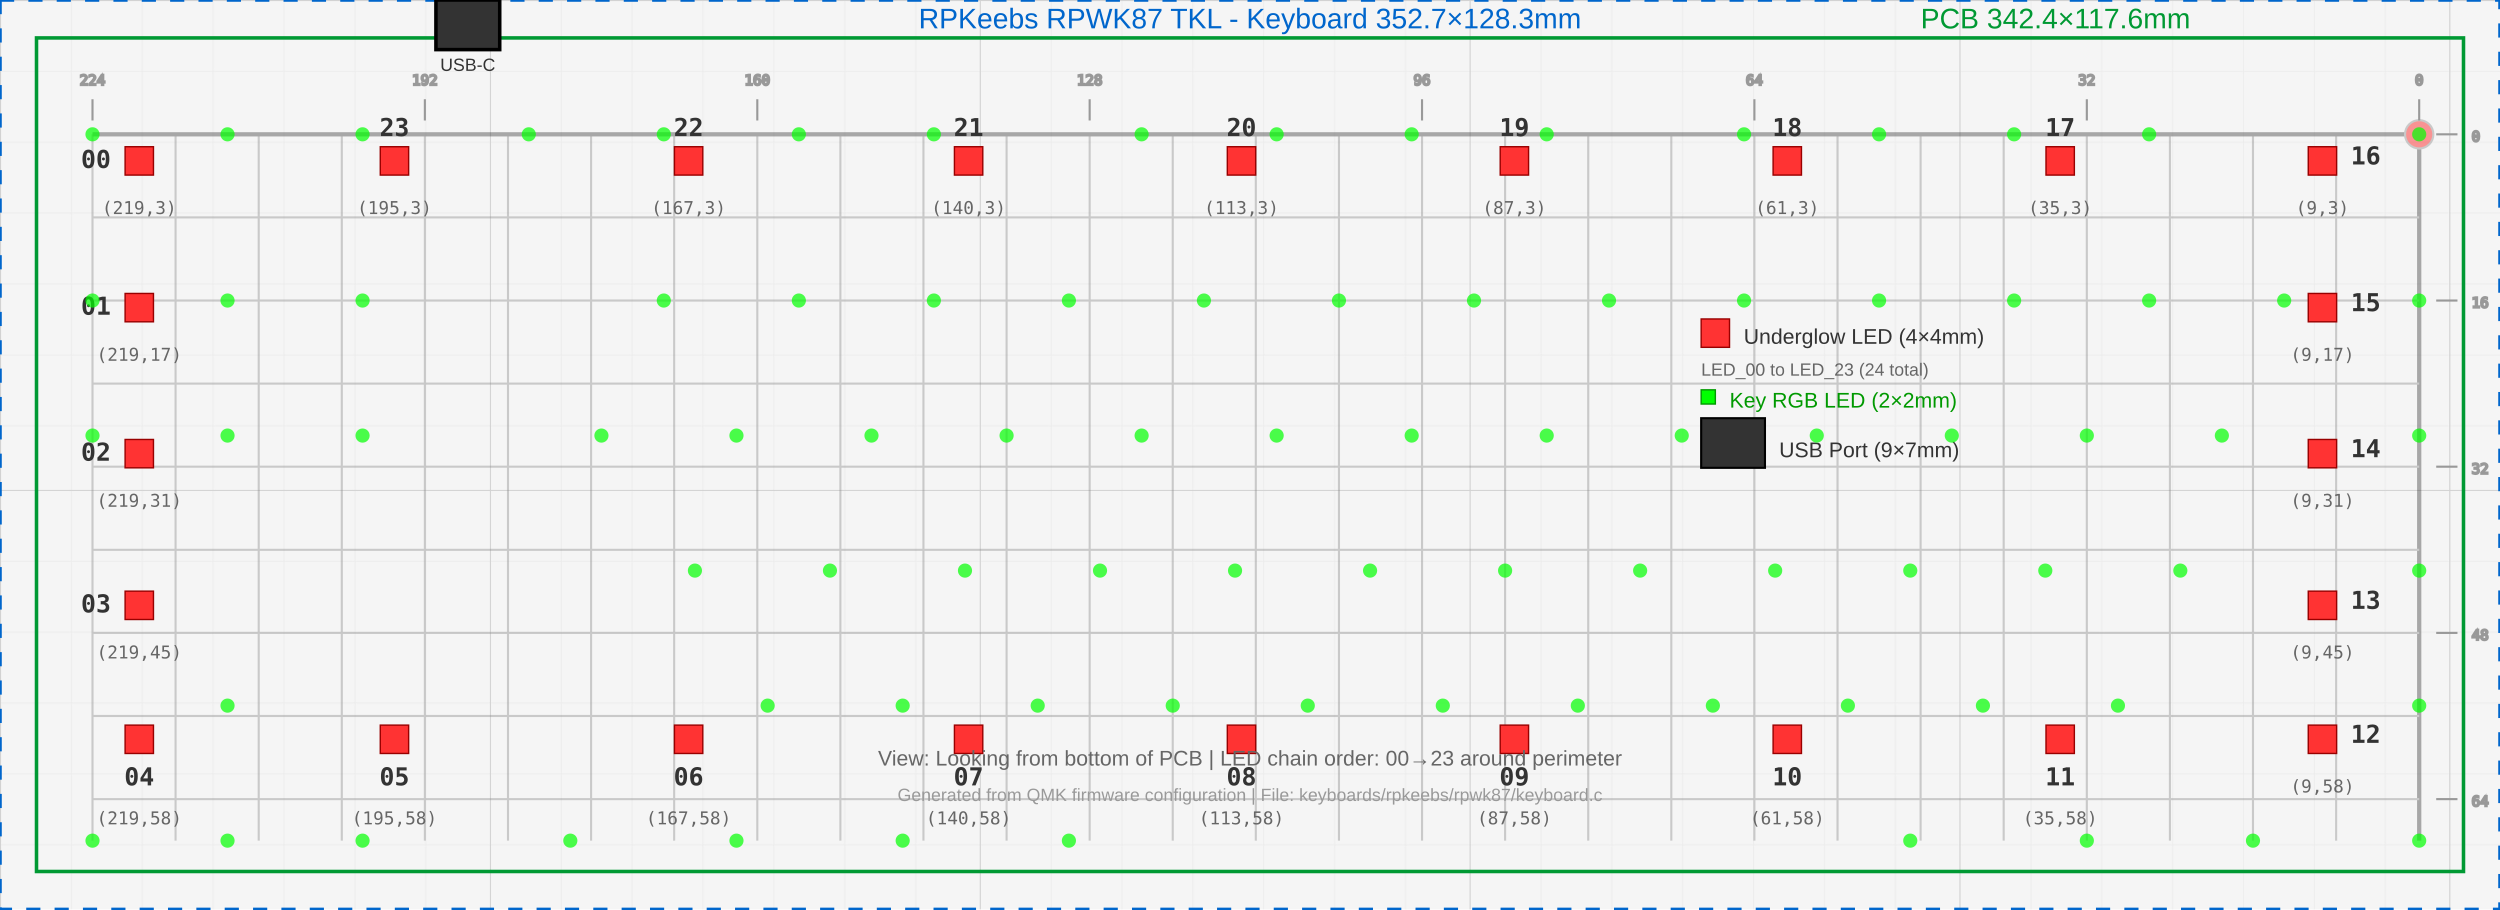
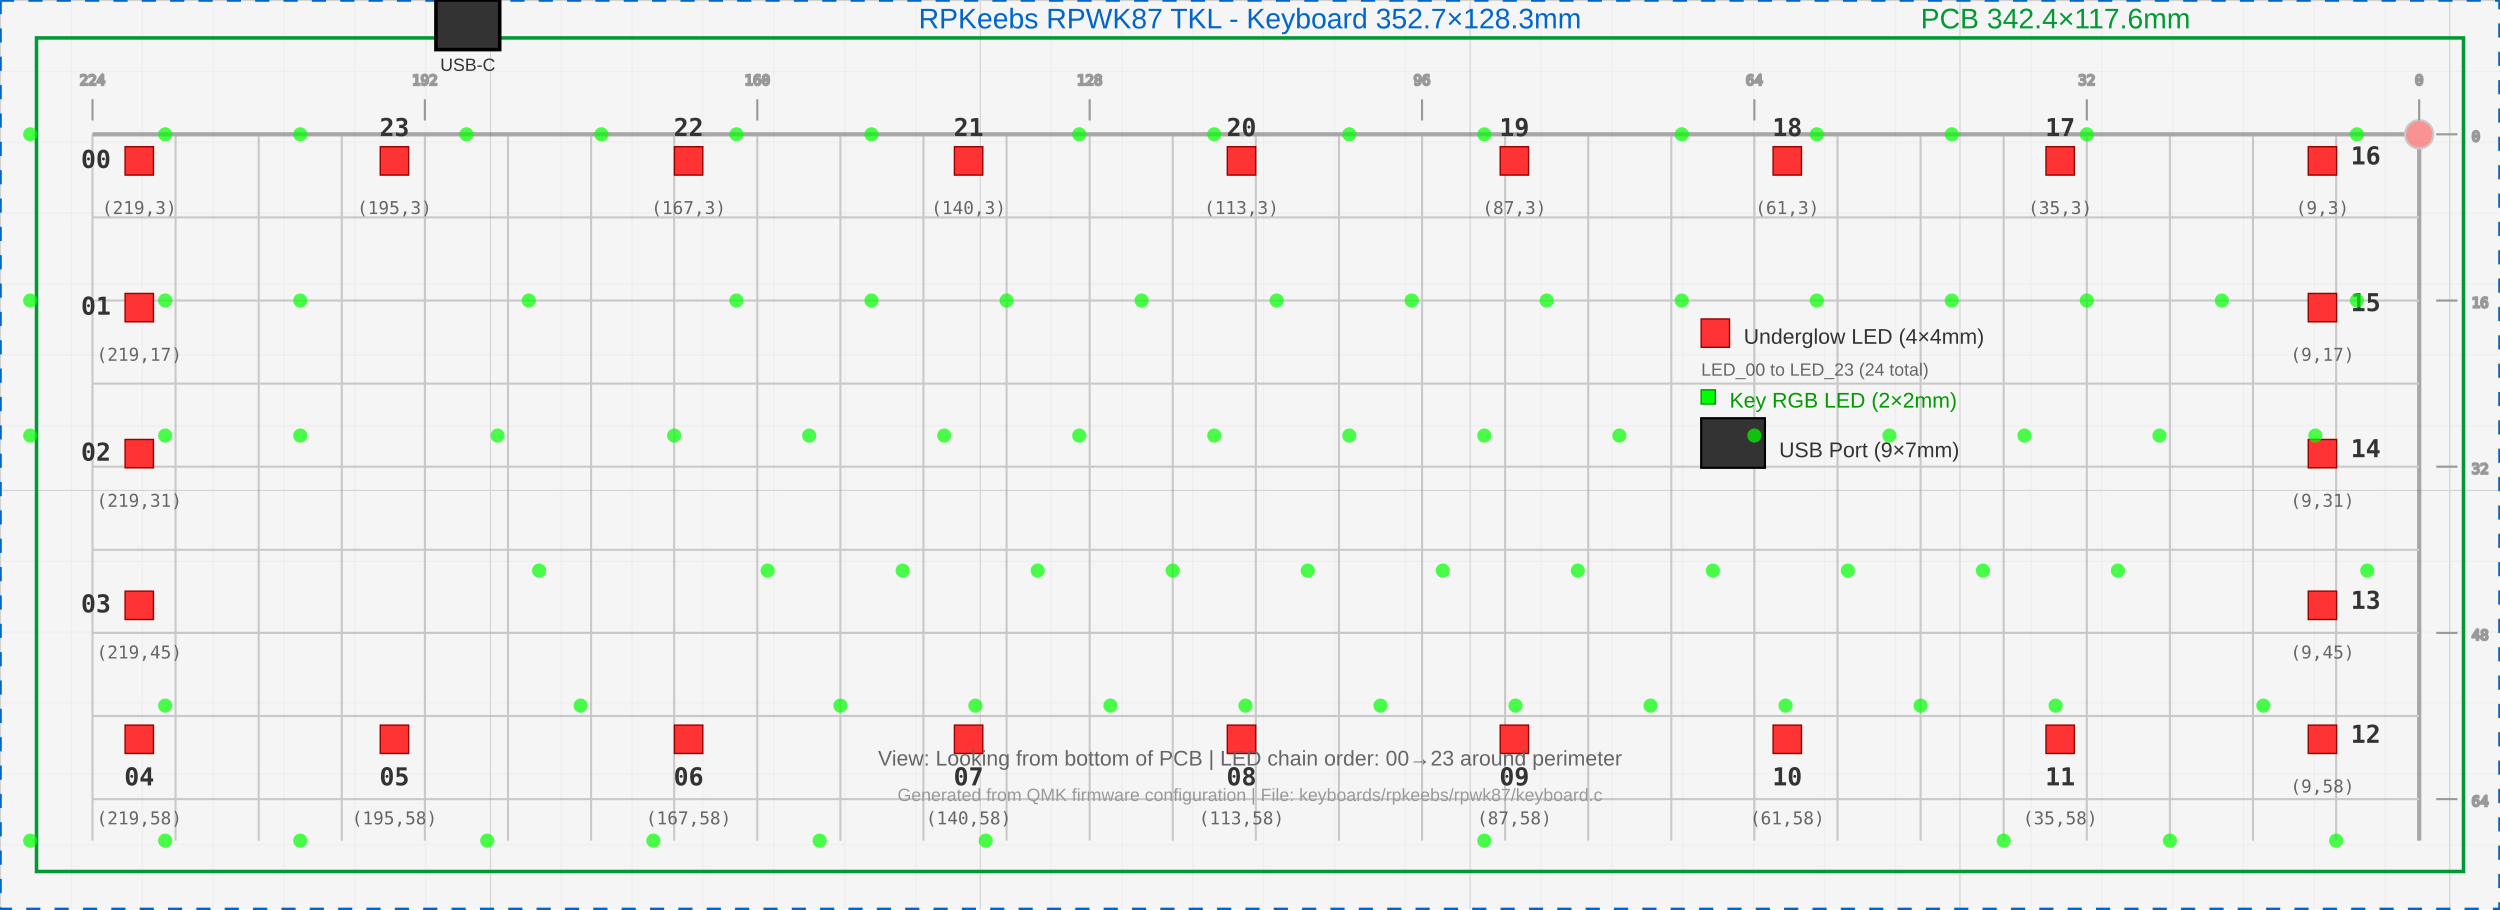
<svg xmlns="http://www.w3.org/2000/svg" width="352.7mm" height="128.3mm" viewBox="0 0 352.7 128.3" version="1.1">
  <defs>
    <pattern id="grid" width="10" height="10" patternUnits="userSpaceOnUse">
      <path d="M 10 0 L 0 0 0 10" fill="none" stroke="#e0e0e0" stroke-width="0.2" />
    </pattern>
    <pattern id="majorGrid" width="69.11" height="69.11" patternUnits="userSpaceOnUse">
      <rect width="69.11" height="69.11" fill="url(#grid)" />
      <path d="M 69.11 0 L 0 0 0 69.11" fill="none" stroke="#b0b0b0" stroke-width="0.3" />
    </pattern>
  </defs>
  <rect width="352.7" height="128.3" fill="#f5f5f5" />
  <rect width="352.7" height="128.3" fill="url(#majorGrid)" opacity="0.5" />
  <g id="firmware-grid" stroke="#888888" stroke-width="0.3" opacity="0.4">
    <line x1="341.30" y1="18.95" x2="341.30" y2="118.60" stroke="#333333" stroke-width="0.6" opacity="1.0" />
    <line x1="329.58" y1="18.95" x2="329.58" y2="118.60" />
    <line x1="317.85" y1="18.95" x2="317.85" y2="118.60" />
    <line x1="306.13" y1="18.95" x2="306.13" y2="118.60" />
    <line x1="294.41" y1="18.95" x2="294.41" y2="118.60" />
    <line x1="282.68" y1="18.95" x2="282.68" y2="118.60" />
    <line x1="270.96" y1="18.95" x2="270.96" y2="118.60" />
    <line x1="259.24" y1="18.95" x2="259.24" y2="118.60" />
    <line x1="247.51" y1="18.95" x2="247.51" y2="118.60" />
    <line x1="235.79" y1="18.95" x2="235.79" y2="118.60" />
    <line x1="224.07" y1="18.95" x2="224.07" y2="118.60" />
    <line x1="212.34" y1="18.95" x2="212.34" y2="118.60" />
    <line x1="200.62" y1="18.95" x2="200.62" y2="118.60" />
    <line x1="188.90" y1="18.95" x2="188.90" y2="118.60" />
    <line x1="177.17" y1="18.95" x2="177.17" y2="118.60" />
    <line x1="165.45" y1="18.95" x2="165.45" y2="118.60" />
    <line x1="153.73" y1="18.95" x2="153.73" y2="118.60" />
    <line x1="142.01" y1="18.95" x2="142.01" y2="118.60" />
    <line x1="130.28" y1="18.95" x2="130.28" y2="118.60" />
    <line x1="118.56" y1="18.95" x2="118.56" y2="118.60" />
    <line x1="106.84" y1="18.95" x2="106.84" y2="118.60" />
    <line x1="95.11" y1="18.95" x2="95.11" y2="118.60" />
    <line x1="83.39" y1="18.95" x2="83.39" y2="118.60" />
    <line x1="71.67" y1="18.95" x2="71.67" y2="118.60" />
    <line x1="59.94" y1="18.95" x2="59.94" y2="118.60" />
    <line x1="48.22" y1="18.95" x2="48.22" y2="118.60" />
    <line x1="36.50" y1="18.95" x2="36.50" y2="118.60" />
    <line x1="24.77" y1="18.95" x2="24.77" y2="118.60" />
    <line x1="13.05" y1="18.95" x2="13.05" y2="118.60" />
    <line x1="13.05" y1="18.95" x2="341.30" y2="18.95" stroke="#333333" stroke-width="0.6" opacity="1.0" />
    <line x1="13.05" y1="30.67" x2="341.30" y2="30.67" />
    <line x1="13.05" y1="42.40" x2="341.30" y2="42.40" />
    <line x1="13.05" y1="54.12" x2="341.30" y2="54.12" />
    <line x1="13.05" y1="65.84" x2="341.30" y2="65.84" />
    <line x1="13.05" y1="77.57" x2="341.30" y2="77.57" />
    <line x1="13.05" y1="89.29" x2="341.30" y2="89.29" />
    <line x1="13.05" y1="101.01" x2="341.30" y2="101.01" />
    <line x1="13.05" y1="112.74" x2="341.30" y2="112.74" />
    <circle cx="341.30" cy="18.95" r="2" fill="#ff0000" opacity="1.0" />
  </g>
  <rect x="0" y="0" width="352.7" height="128.3" fill="none" stroke="#0066cc" stroke-width="0.5" stroke-dasharray="2,2" />
  <text x="176.35" y="4" font-family="Arial, sans-serif" font-size="4" text-anchor="middle" fill="#0066cc">RPKeebs RPWK87 TKL - Keyboard 352.7×128.3mm</text>
  <rect x="5.15" y="5.35" width="342.4" height="117.6" fill="none" stroke="#009933" stroke-width="0.5" />
  <text x="290" y="4" font-family="Arial, sans-serif" font-size="4" text-anchor="middle" fill="#009933">PCB 342.4×117.6mm</text>
  <g id="legend" transform="translate(240, 45)">
    <rect x="0" y="0" width="4" height="4" fill="#ff3333" stroke="#990000" stroke-width="0.2" />
    <text x="6" y="3.5" font-family="Arial, sans-serif" font-size="3" fill="#333">
      Underglow LED (4×4mm)
    </text>
    <text x="0" y="8" font-family="Arial, sans-serif" font-size="2.5" fill="#666">
      LED_00 to LED_23 (24 total)
    </text>
    <rect x="0" y="10" width="2" height="2" fill="#00ff00" stroke="#009900" stroke-width="0.2" />
    <text x="4" y="12.5" font-family="Arial, sans-serif" font-size="3" fill="#009900">
      Key RGB LED (2×2mm)
    </text>
    <rect x="0" y="14" width="9" height="7" fill="#333333" stroke="#000000" stroke-width="0.3" />
    <text x="11" y="19.5" font-family="Arial, sans-serif" font-size="3" fill="#333">
      USB Port (9×7mm)
    </text>
  </g>
  <g id="axes" stroke="#999" stroke-width="0.3" fill="none">
    <line x1="341.30" y1="14" x2="341.30" y2="17" stroke="#999" stroke-width="0.3" />
    <text x="341.30" y="12" font-family="monospace" font-size="2" text-anchor="middle" fill="#666">0</text>
    <line x1="294.41" y1="14" x2="294.41" y2="17" stroke="#999" stroke-width="0.3" />
    <text x="294.41" y="12" font-family="monospace" font-size="2" text-anchor="middle" fill="#666">32</text>
    <line x1="247.51" y1="14" x2="247.51" y2="17" stroke="#999" stroke-width="0.3" />
    <text x="247.51" y="12" font-family="monospace" font-size="2" text-anchor="middle" fill="#666">64</text>
    <line x1="200.62" y1="14" x2="200.62" y2="17" stroke="#999" stroke-width="0.3" />
    <text x="200.62" y="12" font-family="monospace" font-size="2" text-anchor="middle" fill="#666">96</text>
    <line x1="153.73" y1="14" x2="153.73" y2="17" stroke="#999" stroke-width="0.3" />
    <text x="153.73" y="12" font-family="monospace" font-size="2" text-anchor="middle" fill="#666">128</text>
    <line x1="106.84" y1="14" x2="106.84" y2="17" stroke="#999" stroke-width="0.3" />
    <text x="106.84" y="12" font-family="monospace" font-size="2" text-anchor="middle" fill="#666">160</text>
    <line x1="59.94" y1="14" x2="59.94" y2="17" stroke="#999" stroke-width="0.3" />
    <text x="59.94" y="12" font-family="monospace" font-size="2" text-anchor="middle" fill="#666">192</text>
    <line x1="13.05" y1="14" x2="13.05" y2="17" stroke="#999" stroke-width="0.3" />
    <text x="13.05" y="12" font-family="monospace" font-size="2" text-anchor="middle" fill="#666">224</text>
    <line x1="343.7" y1="18.95" x2="346.7" y2="18.95" stroke="#999" stroke-width="0.3" />
    <text x="348.7" y="19.95" font-family="monospace" font-size="2" text-anchor="start" fill="#666">0</text>
    <line x1="343.7" y1="42.40" x2="346.7" y2="42.40" stroke="#999" stroke-width="0.3" />
    <text x="348.7" y="43.40" font-family="monospace" font-size="2" text-anchor="start" fill="#666">16</text>
    <line x1="343.7" y1="65.84" x2="346.7" y2="65.84" stroke="#999" stroke-width="0.3" />
    <text x="348.7" y="66.84" font-family="monospace" font-size="2" text-anchor="start" fill="#666">32</text>
    <line x1="343.7" y1="89.29" x2="346.7" y2="89.29" stroke="#999" stroke-width="0.3" />
    <text x="348.7" y="90.29" font-family="monospace" font-size="2" text-anchor="start" fill="#666">48</text>
    <line x1="343.7" y1="112.74" x2="346.7" y2="112.74" stroke="#999" stroke-width="0.3" />
    <text x="348.7" y="113.74" font-family="monospace" font-size="2" text-anchor="start" fill="#666">64</text>
  </g>
  <g id="underglow-leds">
    <rect x="17.65" y="20.70" width="4" height="4" fill="#ff3333" stroke="#990000" stroke-width="0.2" />
    <text x="15.65" y="23.70" font-family="monospace" font-size="3.5" font-weight="bold" text-anchor="end" fill="#333">00</text>
    <text x="19.65" y="30.20" font-family="monospace" font-size="2.5" text-anchor="middle" fill="#666">(219,3)</text>
    <rect x="17.65" y="41.40" width="4" height="4" fill="#ff3333" stroke="#990000" stroke-width="0.2" />
    <text x="15.65" y="44.40" font-family="monospace" font-size="3.5" font-weight="bold" text-anchor="end" fill="#333">01</text>
    <text x="19.65" y="50.90" font-family="monospace" font-size="2.5" text-anchor="middle" fill="#666">(219,17)</text>
    <rect x="17.65" y="62.00" width="4" height="4" fill="#ff3333" stroke="#990000" stroke-width="0.2" />
    <text x="15.65" y="65.00" font-family="monospace" font-size="3.5" font-weight="bold" text-anchor="end" fill="#333">02</text>
    <text x="19.65" y="71.50" font-family="monospace" font-size="2.5" text-anchor="middle" fill="#666">(219,31)</text>
    <rect x="17.65" y="83.40" width="4" height="4" fill="#ff3333" stroke="#990000" stroke-width="0.2" />
    <text x="15.65" y="86.40" font-family="monospace" font-size="3.5" font-weight="bold" text-anchor="end" fill="#333">03</text>
    <text x="19.65" y="92.90" font-family="monospace" font-size="2.5" text-anchor="middle" fill="#666">(219,45)</text>
    <rect x="17.65" y="102.30" width="4" height="4" fill="#ff3333" stroke="#990000" stroke-width="0.2" />
    <text x="19.65" y="110.80" font-family="monospace" font-size="3.5" font-weight="bold" text-anchor="middle" fill="#333">04</text>
    <text x="19.65" y="116.30" font-family="monospace" font-size="2.5" text-anchor="middle" fill="#666">(219,58)</text>
    <rect x="53.65" y="102.30" width="4" height="4" fill="#ff3333" stroke="#990000" stroke-width="0.2" />
    <text x="55.65" y="110.80" font-family="monospace" font-size="3.5" font-weight="bold" text-anchor="middle" fill="#333">05</text>
    <text x="55.65" y="116.30" font-family="monospace" font-size="2.5" text-anchor="middle" fill="#666">(195,58)</text>
    <rect x="95.15" y="102.30" width="4" height="4" fill="#ff3333" stroke="#990000" stroke-width="0.2" />
    <text x="97.15" y="110.80" font-family="monospace" font-size="3.5" font-weight="bold" text-anchor="middle" fill="#333">06</text>
    <text x="97.15" y="116.30" font-family="monospace" font-size="2.5" text-anchor="middle" fill="#666">(167,58)</text>
    <rect x="134.65" y="102.30" width="4" height="4" fill="#ff3333" stroke="#990000" stroke-width="0.2" />
    <text x="136.65" y="110.80" font-family="monospace" font-size="3.5" font-weight="bold" text-anchor="middle" fill="#333">07</text>
    <text x="136.65" y="116.30" font-family="monospace" font-size="2.5" text-anchor="middle" fill="#666">(140,58)</text>
    <rect x="173.15" y="102.30" width="4" height="4" fill="#ff3333" stroke="#990000" stroke-width="0.2" />
    <text x="175.15" y="110.80" font-family="monospace" font-size="3.5" font-weight="bold" text-anchor="middle" fill="#333">08</text>
    <text x="175.15" y="116.30" font-family="monospace" font-size="2.5" text-anchor="middle" fill="#666">(113,58)</text>
    <rect x="211.65" y="102.30" width="4" height="4" fill="#ff3333" stroke="#990000" stroke-width="0.2" />
    <text x="213.65" y="110.80" font-family="monospace" font-size="3.5" font-weight="bold" text-anchor="middle" fill="#333">09</text>
    <text x="213.65" y="116.30" font-family="monospace" font-size="2.5" text-anchor="middle" fill="#666">(87,58)</text>
    <rect x="250.15" y="102.30" width="4" height="4" fill="#ff3333" stroke="#990000" stroke-width="0.2" />
    <text x="252.15" y="110.80" font-family="monospace" font-size="3.5" font-weight="bold" text-anchor="middle" fill="#333">10</text>
    <text x="252.15" y="116.30" font-family="monospace" font-size="2.5" text-anchor="middle" fill="#666">(61,58)</text>
    <rect x="288.65" y="102.30" width="4" height="4" fill="#ff3333" stroke="#990000" stroke-width="0.2" />
    <text x="290.65" y="110.80" font-family="monospace" font-size="3.5" font-weight="bold" text-anchor="middle" fill="#333">11</text>
    <text x="290.65" y="116.30" font-family="monospace" font-size="2.5" text-anchor="middle" fill="#666">(35,58)</text>
    <rect x="325.65" y="102.30" width="4" height="4" fill="#ff3333" stroke="#990000" stroke-width="0.2" />
    <text x="331.65" y="104.80" font-family="monospace" font-size="3.5" font-weight="bold" text-anchor="start" fill="#333">12</text>
    <text x="327.65" y="111.80" font-family="monospace" font-size="2.5" text-anchor="middle" fill="#666">(9,58)</text>
    <rect x="325.65" y="83.40" width="4" height="4" fill="#ff3333" stroke="#990000" stroke-width="0.2" />
    <text x="331.65" y="85.90" font-family="monospace" font-size="3.5" font-weight="bold" text-anchor="start" fill="#333">13</text>
    <text x="327.65" y="92.90" font-family="monospace" font-size="2.5" text-anchor="middle" fill="#666">(9,45)</text>
    <rect x="325.65" y="62.00" width="4" height="4" fill="#ff3333" stroke="#990000" stroke-width="0.2" />
    <text x="331.65" y="64.50" font-family="monospace" font-size="3.5" font-weight="bold" text-anchor="start" fill="#333">14</text>
    <text x="327.65" y="71.50" font-family="monospace" font-size="2.5" text-anchor="middle" fill="#666">(9,31)</text>
    <rect x="325.65" y="41.40" width="4" height="4" fill="#ff3333" stroke="#990000" stroke-width="0.2" />
    <text x="331.65" y="43.90" font-family="monospace" font-size="3.5" font-weight="bold" text-anchor="start" fill="#333">15</text>
    <text x="327.65" y="50.90" font-family="monospace" font-size="2.5" text-anchor="middle" fill="#666">(9,17)</text>
    <rect x="325.65" y="20.70" width="4" height="4" fill="#ff3333" stroke="#990000" stroke-width="0.2" />
    <text x="331.65" y="23.20" font-family="monospace" font-size="3.5" font-weight="bold" text-anchor="start" fill="#333">16</text>
    <text x="327.65" y="30.20" font-family="monospace" font-size="2.5" text-anchor="middle" fill="#666">(9,3)</text>
    <rect x="288.65" y="20.70" width="4" height="4" fill="#ff3333" stroke="#990000" stroke-width="0.2" />
    <text x="290.65" y="19.20" font-family="monospace" font-size="3.5" font-weight="bold" text-anchor="middle" fill="#333">17</text>
    <text x="290.65" y="30.20" font-family="monospace" font-size="2.5" text-anchor="middle" fill="#666">(35,3)</text>
    <rect x="250.15" y="20.70" width="4" height="4" fill="#ff3333" stroke="#990000" stroke-width="0.2" />
    <text x="252.15" y="19.20" font-family="monospace" font-size="3.5" font-weight="bold" text-anchor="middle" fill="#333">18</text>
    <text x="252.15" y="30.20" font-family="monospace" font-size="2.5" text-anchor="middle" fill="#666">(61,3)</text>
    <rect x="211.65" y="20.70" width="4" height="4" fill="#ff3333" stroke="#990000" stroke-width="0.2" />
    <text x="213.65" y="19.20" font-family="monospace" font-size="3.5" font-weight="bold" text-anchor="middle" fill="#333">19</text>
    <text x="213.65" y="30.20" font-family="monospace" font-size="2.5" text-anchor="middle" fill="#666">(87,3)</text>
    <rect x="173.15" y="20.70" width="4" height="4" fill="#ff3333" stroke="#990000" stroke-width="0.2" />
    <text x="175.15" y="19.20" font-family="monospace" font-size="3.5" font-weight="bold" text-anchor="middle" fill="#333">20</text>
    <text x="175.15" y="30.20" font-family="monospace" font-size="2.5" text-anchor="middle" fill="#666">(113,3)</text>
    <rect x="134.65" y="20.70" width="4" height="4" fill="#ff3333" stroke="#990000" stroke-width="0.2" />
    <text x="136.65" y="19.20" font-family="monospace" font-size="3.5" font-weight="bold" text-anchor="middle" fill="#333">21</text>
    <text x="136.65" y="30.20" font-family="monospace" font-size="2.5" text-anchor="middle" fill="#666">(140,3)</text>
    <rect x="95.15" y="20.70" width="4" height="4" fill="#ff3333" stroke="#990000" stroke-width="0.2" />
    <text x="97.15" y="19.20" font-family="monospace" font-size="3.5" font-weight="bold" text-anchor="middle" fill="#333">22</text>
    <text x="97.15" y="30.20" font-family="monospace" font-size="2.5" text-anchor="middle" fill="#666">(167,3)</text>
    <rect x="53.65" y="20.70" width="4" height="4" fill="#ff3333" stroke="#990000" stroke-width="0.2" />
    <text x="55.65" y="19.20" font-family="monospace" font-size="3.5" font-weight="bold" text-anchor="middle" fill="#333">23</text>
    <text x="55.65" y="30.20" font-family="monospace" font-size="2.5" text-anchor="middle" fill="#666">(195,3)</text>
  </g>
  <g id="key-rgb-leds">
-     <circle cx="32.10" cy="99.55" r="1" fill="#00ff00" opacity="0.7" />
-     <circle cx="13.05" cy="118.60" r="1" fill="#00ff00" opacity="0.7" />
-     <circle cx="32.10" cy="118.60" r="1" fill="#00ff00" opacity="0.7" />
-     <circle cx="51.15" cy="118.60" r="1" fill="#00ff00" opacity="0.7" />
-     <circle cx="80.46" cy="118.60" r="1" fill="#00ff00" opacity="0.7" />
-     <circle cx="103.90" cy="118.60" r="1" fill="#00ff00" opacity="0.7" />
-     <circle cx="127.35" cy="118.60" r="1" fill="#00ff00" opacity="0.7" />
-     <circle cx="150.80" cy="118.60" r="1" fill="#00ff00" opacity="0.7" />
-     <circle cx="269.50" cy="118.60" r="1" fill="#00ff00" opacity="0.7" />
-     <circle cx="294.41" cy="118.60" r="1" fill="#00ff00" opacity="0.7" />
-     <circle cx="317.85" cy="118.60" r="1" fill="#00ff00" opacity="0.7" />
-     <circle cx="341.30" cy="118.60" r="1" fill="#00ff00" opacity="0.7" />
-     <circle cx="341.30" cy="99.55" r="1" fill="#00ff00" opacity="0.7" />
-     <circle cx="298.80" cy="99.55" r="1" fill="#00ff00" opacity="0.7" />
-     <circle cx="279.75" cy="99.55" r="1" fill="#00ff00" opacity="0.7" />
-     <circle cx="260.70" cy="99.55" r="1" fill="#00ff00" opacity="0.7" />
-     <circle cx="241.65" cy="99.55" r="1" fill="#00ff00" opacity="0.7" />
-     <circle cx="222.60" cy="99.55" r="1" fill="#00ff00" opacity="0.7" />
-     <circle cx="203.55" cy="99.55" r="1" fill="#00ff00" opacity="0.7" />
-     <circle cx="184.50" cy="99.55" r="1" fill="#00ff00" opacity="0.7" />
-     <circle cx="165.45" cy="99.55" r="1" fill="#00ff00" opacity="0.7" />
-     <circle cx="146.40" cy="99.55" r="1" fill="#00ff00" opacity="0.7" />
-     <circle cx="127.35" cy="99.55" r="1" fill="#00ff00" opacity="0.7" />
-     <circle cx="108.30" cy="99.55" r="1" fill="#00ff00" opacity="0.7" />
-     <circle cx="98.04" cy="80.50" r="1" fill="#00ff00" opacity="0.7" />
-     <circle cx="117.09" cy="80.50" r="1" fill="#00ff00" opacity="0.7" />
-     <circle cx="136.14" cy="80.50" r="1" fill="#00ff00" opacity="0.7" />
-     <circle cx="155.19" cy="80.50" r="1" fill="#00ff00" opacity="0.7" />
-     <circle cx="174.24" cy="80.50" r="1" fill="#00ff00" opacity="0.7" />
-     <circle cx="193.29" cy="80.50" r="1" fill="#00ff00" opacity="0.7" />
-     <circle cx="212.34" cy="80.50" r="1" fill="#00ff00" opacity="0.7" />
-     <circle cx="231.39" cy="80.50" r="1" fill="#00ff00" opacity="0.7" />
-     <circle cx="250.44" cy="80.50" r="1" fill="#00ff00" opacity="0.7" />
-     <circle cx="269.50" cy="80.50" r="1" fill="#00ff00" opacity="0.7" />
-     <circle cx="288.55" cy="80.50" r="1" fill="#00ff00" opacity="0.7" />
-     <circle cx="307.60" cy="80.50" r="1" fill="#00ff00" opacity="0.7" />
-     <circle cx="341.30" cy="80.50" r="1" fill="#00ff00" opacity="0.7" />
-     <circle cx="341.30" cy="61.45" r="1" fill="#00ff00" opacity="0.7" />
-     <circle cx="313.46" cy="61.45" r="1" fill="#00ff00" opacity="0.7" />
-     <circle cx="294.41" cy="61.45" r="1" fill="#00ff00" opacity="0.7" />
-     <circle cx="275.36" cy="61.45" r="1" fill="#00ff00" opacity="0.7" />
-     <circle cx="256.31" cy="61.45" r="1" fill="#00ff00" opacity="0.7" />
-     <circle cx="237.26" cy="61.45" r="1" fill="#00ff00" opacity="0.7" />
-     <circle cx="218.21" cy="61.45" r="1" fill="#00ff00" opacity="0.7" />
-     <circle cx="199.16" cy="61.45" r="1" fill="#00ff00" opacity="0.7" />
-     <circle cx="180.11" cy="61.45" r="1" fill="#00ff00" opacity="0.7" />
-     <circle cx="161.06" cy="61.45" r="1" fill="#00ff00" opacity="0.7" />
-     <circle cx="142.01" cy="61.45" r="1" fill="#00ff00" opacity="0.7" />
-     <circle cx="122.95" cy="61.45" r="1" fill="#00ff00" opacity="0.7" />
-     <circle cx="103.90" cy="61.45" r="1" fill="#00ff00" opacity="0.7" />
-     <circle cx="84.85" cy="61.45" r="1" fill="#00ff00" opacity="0.7" />
-     <circle cx="51.15" cy="61.45" r="1" fill="#00ff00" opacity="0.7" />
-     <circle cx="32.10" cy="61.45" r="1" fill="#00ff00" opacity="0.7" />
-     <circle cx="13.05" cy="61.45" r="1" fill="#00ff00" opacity="0.7" />
-     <circle cx="13.05" cy="42.40" r="1" fill="#00ff00" opacity="0.7" />
-     <circle cx="32.10" cy="42.40" r="1" fill="#00ff00" opacity="0.7" />
-     <circle cx="51.15" cy="42.40" r="1" fill="#00ff00" opacity="0.7" />
-     <circle cx="93.65" cy="42.40" r="1" fill="#00ff00" opacity="0.7" />
-     <circle cx="112.70" cy="42.40" r="1" fill="#00ff00" opacity="0.7" />
-     <circle cx="131.75" cy="42.40" r="1" fill="#00ff00" opacity="0.7" />
-     <circle cx="150.80" cy="42.40" r="1" fill="#00ff00" opacity="0.7" />
-     <circle cx="169.85" cy="42.40" r="1" fill="#00ff00" opacity="0.7" />
-     <circle cx="188.90" cy="42.40" r="1" fill="#00ff00" opacity="0.7" />
-     <circle cx="207.95" cy="42.40" r="1" fill="#00ff00" opacity="0.7" />
-     <circle cx="227.00" cy="42.40" r="1" fill="#00ff00" opacity="0.7" />
-     <circle cx="246.05" cy="42.40" r="1" fill="#00ff00" opacity="0.7" />
-     <circle cx="265.10" cy="42.40" r="1" fill="#00ff00" opacity="0.7" />
-     <circle cx="284.15" cy="42.40" r="1" fill="#00ff00" opacity="0.7" />
-     <circle cx="303.20" cy="42.40" r="1" fill="#00ff00" opacity="0.7" />
-     <circle cx="322.25" cy="42.40" r="1" fill="#00ff00" opacity="0.7" />
-     <circle cx="341.30" cy="42.40" r="1" fill="#00ff00" opacity="0.7" />
-     <circle cx="341.30" cy="18.95" r="1" fill="#00ff00" opacity="0.7" />
-     <circle cx="303.20" cy="18.95" r="1" fill="#00ff00" opacity="0.7" />
-     <circle cx="284.15" cy="18.95" r="1" fill="#00ff00" opacity="0.7" />
-     <circle cx="265.10" cy="18.95" r="1" fill="#00ff00" opacity="0.7" />
-     <circle cx="246.05" cy="18.95" r="1" fill="#00ff00" opacity="0.7" />
-     <circle cx="218.21" cy="18.95" r="1" fill="#00ff00" opacity="0.7" />
-     <circle cx="199.16" cy="18.95" r="1" fill="#00ff00" opacity="0.7" />
-     <circle cx="180.11" cy="18.95" r="1" fill="#00ff00" opacity="0.7" />
-     <circle cx="161.06" cy="18.95" r="1" fill="#00ff00" opacity="0.7" />
-     <circle cx="131.75" cy="18.95" r="1" fill="#00ff00" opacity="0.7" />
-     <circle cx="112.70" cy="18.95" r="1" fill="#00ff00" opacity="0.7" />
-     <circle cx="93.65" cy="18.95" r="1" fill="#00ff00" opacity="0.7" />
-     <circle cx="74.60" cy="18.95" r="1" fill="#00ff00" opacity="0.7" />
-     <circle cx="51.15" cy="18.95" r="1" fill="#00ff00" opacity="0.7" />
-     <circle cx="32.10" cy="18.95" r="1" fill="#00ff00" opacity="0.7" />
-     <circle cx="13.05" cy="18.95" r="1" fill="#00ff00" opacity="0.7" />
+     <circle cx="23.31" cy="99.55" r="1" fill="#00ff00" opacity="0.7" />
+     <circle cx="4.26" cy="118.60" r="1" fill="#00ff00" opacity="0.7" />
+     <circle cx="23.31" cy="118.60" r="1" fill="#00ff00" opacity="0.7" />
+     <circle cx="42.36" cy="118.60" r="1" fill="#00ff00" opacity="0.7" />
+     <circle cx="68.74" cy="118.60" r="1" fill="#00ff00" opacity="0.7" />
+     <circle cx="92.18" cy="118.60" r="1" fill="#00ff00" opacity="0.7" />
+     <circle cx="115.63" cy="118.60" r="1" fill="#00ff00" opacity="0.7" />
+     <circle cx="139.07" cy="118.60" r="1" fill="#00ff00" opacity="0.7" />
+     <circle cx="209.41" cy="118.60" r="1" fill="#00ff00" opacity="0.7" />
+     <circle cx="282.68" cy="118.60" r="1" fill="#00ff00" opacity="0.7" />
+     <circle cx="306.13" cy="118.60" r="1" fill="#00ff00" opacity="0.7" />
+     <circle cx="329.58" cy="118.60" r="1" fill="#00ff00" opacity="0.7" />
+     <circle cx="319.32" cy="99.55" r="1" fill="#00ff00" opacity="0.7" />
+     <circle cx="290.01" cy="99.55" r="1" fill="#00ff00" opacity="0.7" />
+     <circle cx="270.96" cy="99.55" r="1" fill="#00ff00" opacity="0.7" />
+     <circle cx="251.91" cy="99.55" r="1" fill="#00ff00" opacity="0.7" />
+     <circle cx="232.86" cy="99.55" r="1" fill="#00ff00" opacity="0.7" />
+     <circle cx="213.81" cy="99.55" r="1" fill="#00ff00" opacity="0.7" />
+     <circle cx="194.76" cy="99.55" r="1" fill="#00ff00" opacity="0.7" />
+     <circle cx="175.71" cy="99.55" r="1" fill="#00ff00" opacity="0.7" />
+     <circle cx="156.66" cy="99.55" r="1" fill="#00ff00" opacity="0.7" />
+     <circle cx="137.61" cy="99.55" r="1" fill="#00ff00" opacity="0.7" />
+     <circle cx="118.56" cy="99.55" r="1" fill="#00ff00" opacity="0.7" />
+     <circle cx="81.92" cy="99.55" r="1" fill="#00ff00" opacity="0.7" />
+     <circle cx="76.06" cy="80.50" r="1" fill="#00ff00" opacity="0.7" />
+     <circle cx="108.30" cy="80.50" r="1" fill="#00ff00" opacity="0.7" />
+     <circle cx="127.35" cy="80.50" r="1" fill="#00ff00" opacity="0.7" />
+     <circle cx="146.40" cy="80.50" r="1" fill="#00ff00" opacity="0.7" />
+     <circle cx="165.45" cy="80.50" r="1" fill="#00ff00" opacity="0.7" />
+     <circle cx="184.50" cy="80.50" r="1" fill="#00ff00" opacity="0.7" />
+     <circle cx="203.55" cy="80.50" r="1" fill="#00ff00" opacity="0.7" />
+     <circle cx="222.60" cy="80.50" r="1" fill="#00ff00" opacity="0.7" />
+     <circle cx="241.65" cy="80.50" r="1" fill="#00ff00" opacity="0.7" />
+     <circle cx="260.70" cy="80.50" r="1" fill="#00ff00" opacity="0.7" />
+     <circle cx="279.75" cy="80.50" r="1" fill="#00ff00" opacity="0.7" />
+     <circle cx="298.80" cy="80.50" r="1" fill="#00ff00" opacity="0.7" />
+     <circle cx="333.97" cy="80.50" r="1" fill="#00ff00" opacity="0.7" />
+     <circle cx="326.65" cy="61.45" r="1" fill="#00ff00" opacity="0.7" />
+     <circle cx="304.66" cy="61.45" r="1" fill="#00ff00" opacity="0.7" />
+     <circle cx="285.61" cy="61.45" r="1" fill="#00ff00" opacity="0.7" />
+     <circle cx="266.56" cy="61.45" r="1" fill="#00ff00" opacity="0.7" />
+     <circle cx="247.51" cy="61.45" r="1" fill="#00ff00" opacity="0.7" />
+     <circle cx="228.46" cy="61.45" r="1" fill="#00ff00" opacity="0.7" />
+     <circle cx="209.41" cy="61.45" r="1" fill="#00ff00" opacity="0.7" />
+     <circle cx="190.36" cy="61.45" r="1" fill="#00ff00" opacity="0.7" />
+     <circle cx="171.31" cy="61.45" r="1" fill="#00ff00" opacity="0.7" />
+     <circle cx="152.26" cy="61.45" r="1" fill="#00ff00" opacity="0.7" />
+     <circle cx="133.21" cy="61.45" r="1" fill="#00ff00" opacity="0.7" />
+     <circle cx="114.16" cy="61.45" r="1" fill="#00ff00" opacity="0.7" />
+     <circle cx="95.11" cy="61.45" r="1" fill="#00ff00" opacity="0.7" />
+     <circle cx="70.20" cy="61.45" r="1" fill="#00ff00" opacity="0.7" />
+     <circle cx="42.36" cy="61.45" r="1" fill="#00ff00" opacity="0.7" />
+     <circle cx="23.31" cy="61.45" r="1" fill="#00ff00" opacity="0.7" />
+     <circle cx="4.26" cy="61.45" r="1" fill="#00ff00" opacity="0.7" />
+     <circle cx="4.26" cy="42.40" r="1" fill="#00ff00" opacity="0.7" />
+     <circle cx="23.31" cy="42.40" r="1" fill="#00ff00" opacity="0.7" />
+     <circle cx="42.36" cy="42.40" r="1" fill="#00ff00" opacity="0.7" />
+     <circle cx="74.60" cy="42.40" r="1" fill="#00ff00" opacity="0.7" />
+     <circle cx="103.90" cy="42.40" r="1" fill="#00ff00" opacity="0.7" />
+     <circle cx="122.95" cy="42.40" r="1" fill="#00ff00" opacity="0.7" />
+     <circle cx="142.01" cy="42.40" r="1" fill="#00ff00" opacity="0.7" />
+     <circle cx="161.06" cy="42.40" r="1" fill="#00ff00" opacity="0.7" />
+     <circle cx="180.11" cy="42.40" r="1" fill="#00ff00" opacity="0.7" />
+     <circle cx="199.16" cy="42.40" r="1" fill="#00ff00" opacity="0.7" />
+     <circle cx="218.21" cy="42.40" r="1" fill="#00ff00" opacity="0.7" />
+     <circle cx="237.26" cy="42.40" r="1" fill="#00ff00" opacity="0.7" />
+     <circle cx="256.31" cy="42.40" r="1" fill="#00ff00" opacity="0.7" />
+     <circle cx="275.36" cy="42.40" r="1" fill="#00ff00" opacity="0.7" />
+     <circle cx="294.41" cy="42.40" r="1" fill="#00ff00" opacity="0.7" />
+     <circle cx="313.46" cy="42.40" r="1" fill="#00ff00" opacity="0.7" />
+     <circle cx="332.51" cy="42.40" r="1" fill="#00ff00" opacity="0.7" />
+     <circle cx="332.51" cy="18.95" r="1" fill="#00ff00" opacity="0.7" />
+     <circle cx="294.41" cy="18.95" r="1" fill="#00ff00" opacity="0.7" />
+     <circle cx="275.36" cy="18.95" r="1" fill="#00ff00" opacity="0.7" />
+     <circle cx="256.31" cy="18.95" r="1" fill="#00ff00" opacity="0.7" />
+     <circle cx="237.26" cy="18.95" r="1" fill="#00ff00" opacity="0.7" />
+     <circle cx="209.41" cy="18.95" r="1" fill="#00ff00" opacity="0.7" />
+     <circle cx="190.36" cy="18.95" r="1" fill="#00ff00" opacity="0.7" />
+     <circle cx="171.31" cy="18.95" r="1" fill="#00ff00" opacity="0.7" />
+     <circle cx="152.26" cy="18.95" r="1" fill="#00ff00" opacity="0.7" />
+     <circle cx="122.95" cy="18.95" r="1" fill="#00ff00" opacity="0.7" />
+     <circle cx="103.90" cy="18.95" r="1" fill="#00ff00" opacity="0.7" />
+     <circle cx="84.85" cy="18.95" r="1" fill="#00ff00" opacity="0.7" />
+     <circle cx="65.80" cy="18.95" r="1" fill="#00ff00" opacity="0.7" />
+     <circle cx="42.36" cy="18.95" r="1" fill="#00ff00" opacity="0.7" />
+     <circle cx="23.31" cy="18.95" r="1" fill="#00ff00" opacity="0.7" />
+     <circle cx="4.26" cy="18.95" r="1" fill="#00ff00" opacity="0.7" />
  </g>
  <g id="usb-port">
    <rect x="61.5" y="0" width="9" height="7" fill="#333333" stroke="#000000" stroke-width="0.5" />
    <text x="66" y="10" font-family="Arial, sans-serif" font-size="2.5" text-anchor="middle" fill="#333">USB-C</text>
  </g>
  <text x="176.35" y="108" font-family="Arial, sans-serif" font-size="3" text-anchor="middle" fill="#666">
    View: Looking from bottom of PCB | LED chain order: 00→23 around perimeter
  </text>
  <text x="176.35" y="113" font-family="Arial, sans-serif" font-size="2.5" text-anchor="middle" fill="#999">
    Generated from QMK firmware configuration | File: keyboards/rpkeebs/rpwk87/keyboard.c
  </text>
</svg>
